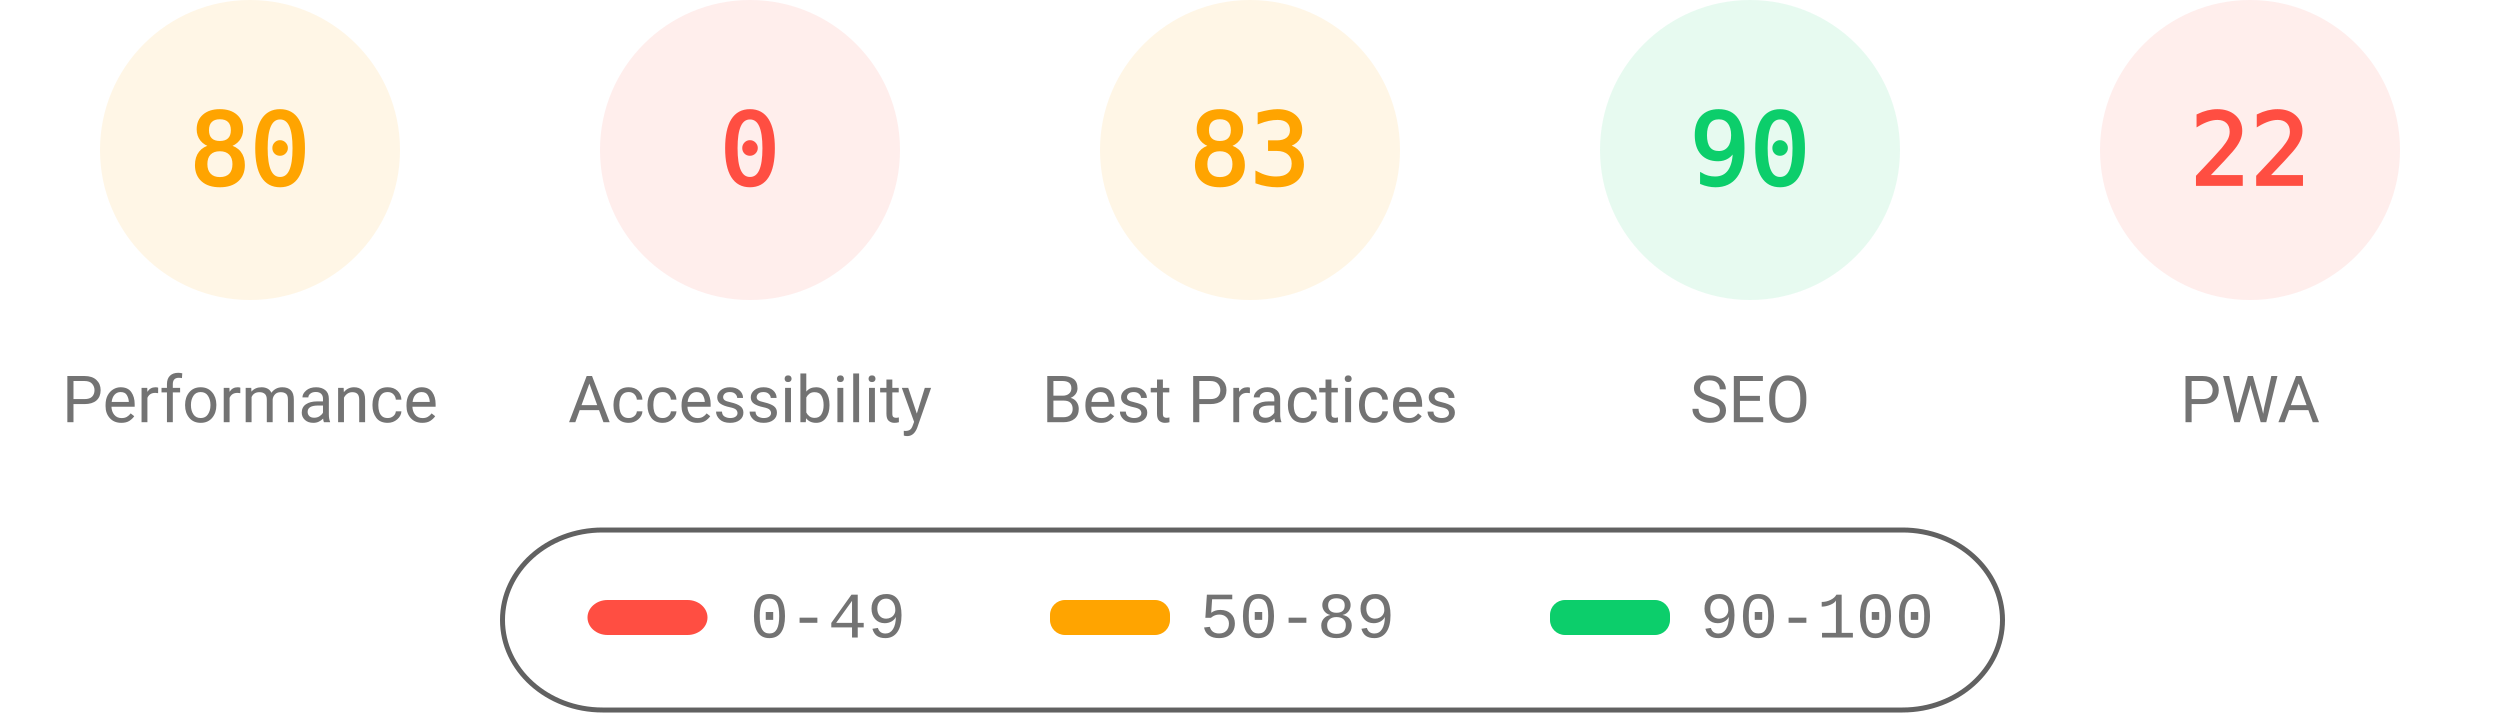
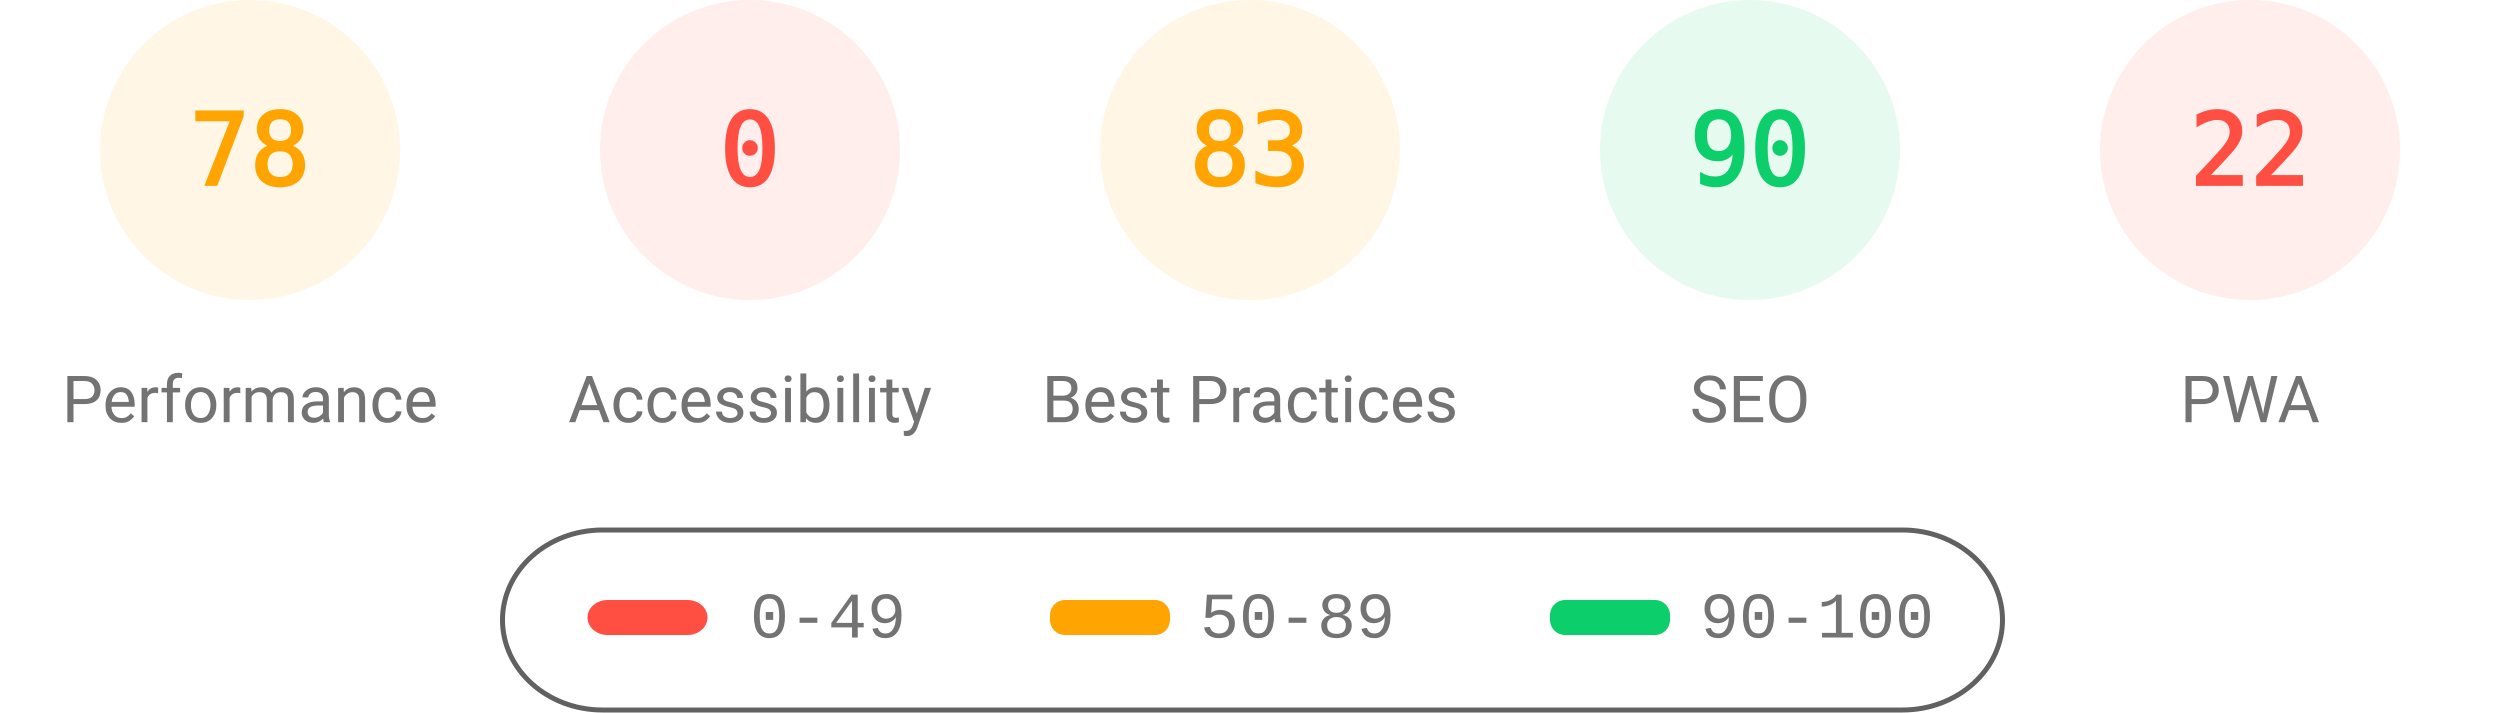
<svg xmlns="http://www.w3.org/2000/svg" fill="none" width="1000" height="285">
  <style>.gauge-base{opacity:.1}.gauge-arc{fill:none;animation-delay:250ms;stroke-linecap:round;transform:rotate(-90deg);transform-origin:100px 60px;animation:load-gauge 1s ease forwards}.guage-text{font-size:40px;font-family:monospace;text-align:center}.guage-red{color:#ff4e42;fill:#ff4e42;stroke:#ff4e42}.guage-orange{color:#ffa400;fill:#ffa400;stroke:#ffa400}.guage-green{color:#0cce6b;fill:#0cce6b;stroke:#0cce6b}.guage-undefined{color:#5c5c5c;fill:#5c5c5c;stroke:#5c5c5c}.guage-title{color:#737373;fill:#737373;stroke:none;font-size:26px;line-height:26px;font-family:Roboto,Halvetica,Arial,sans-serif}@keyframes load-gauge{from{stroke-dasharray:0 352.858}}</style>
  <svg class="guage-div guage-perf guage-orange" viewBox="0 0 200 200" width="200" height="200">
    <circle class="gauge-base" r="56" cx="100" cy="60" stroke-width="8" />
-     <circle class="gauge-arc guage-arc-1" r="56" cx="100" cy="60" stroke-width="8" style="stroke-dasharray:281.486,351.858" />
-     <text class="guage-text" x="100" y="60" alignment-baseline="central" dominant-baseline="central" text-anchor="middle">80</text>
+     <circle class="gauge-arc guage-arc-1" r="56" cx="100" cy="60" stroke-width="8" style="stroke-dasharray:274.449,351.858" />
+     <text class="guage-text" x="100" y="60" alignment-baseline="central" dominant-baseline="central" text-anchor="middle">78</text>
    <text class="guage-title" x="100" y="160" alignment-baseline="central" dominant-baseline="central" text-anchor="middle">Performance</text>
  </svg>
  <svg class="guage-div guage-acc guage-red" viewBox="0 0 200 200" width="200" height="200" x="200">
    <circle class="gauge-base" r="56" cx="100" cy="60" stroke-width="8" />
    <circle class="gauge-arc guage-arc-2" r="56" cx="100" cy="60" stroke-width="8" style="stroke-dasharray:0,351.858" />
    <text class="guage-text" x="100" y="60" alignment-baseline="central" dominant-baseline="central" text-anchor="middle">0</text>
    <text class="guage-title" x="100" y="160" alignment-baseline="central" dominant-baseline="central" text-anchor="middle">Accessibility</text>
  </svg>
  <svg class="guage-div guage-best guage-orange" viewBox="0 0 200 200" width="200" height="200" x="400">
    <circle class="gauge-base" r="56" cx="100" cy="60" stroke-width="8" />
    <circle class="gauge-arc guage-arc-3" r="56" cx="100" cy="60" stroke-width="8" style="stroke-dasharray:292.042,351.858" />
    <text class="guage-text" x="100" y="60" alignment-baseline="central" dominant-baseline="central" text-anchor="middle">83</text>
    <text class="guage-title" x="100" y="160" alignment-baseline="central" dominant-baseline="central" text-anchor="middle">Best Practices</text>
  </svg>
  <svg class="guage-div guage-seo guage-green" viewBox="0 0 200 200" width="200" height="200" x="600">
    <circle class="gauge-base" r="56" cx="100" cy="60" stroke-width="8" />
    <circle class="gauge-arc guage-arc-4" r="56" cx="100" cy="60" stroke-width="8" style="stroke-dasharray:316.672,351.858" />
    <text class="guage-text" x="100" y="60" alignment-baseline="central" dominant-baseline="central" text-anchor="middle">90</text>
    <text class="guage-title" x="100" y="160" alignment-baseline="central" dominant-baseline="central" text-anchor="middle">SEO</text>
  </svg>
  <svg class="guage-div guage-pwa guage-red" viewBox="0 0 200 200" width="200" height="200" x="800">
    <circle class="gauge-base" r="56" cx="100" cy="60" stroke-width="8" />
    <circle class="gauge-arc guage-arc-4" r="56" cx="100" cy="60" stroke-width="8" style="stroke-dasharray:77.409,351.858" />
    <text class="guage-text" x="100" y="60" alignment-baseline="central" dominant-baseline="central" text-anchor="middle">22</text>
    <text class="guage-title" x="100" y="160" alignment-baseline="central" dominant-baseline="central" text-anchor="middle">PWA</text>
  </svg>
  <svg width="604" height="76" x="200" y="210">
    <path fill="none" id="canvas_background" d="M-1-1h604v80H-1z" />
    <rect fill-opacity="0" stroke="#616161" stroke-width="2" rx="40" id="svg_2" height="72" width="600" y="2" x="1" fill="#000" />
    <rect stroke="#000" rx="8" id="svg_3" height="14" width="48" y="30" x="35" stroke-opacity="null" stroke-width="0" fill="#ff4e42" />
    <rect stroke="#000" rx="6" id="svg_4" height="14" width="48" y="30" x="220" stroke-opacity="null" stroke-width="0" fill="#ffa400" />
    <rect stroke="#000" rx="6" id="svg_5" height="14" width="48" y="30" x="420" stroke-opacity="null" stroke-width="0" fill="#0cce6b" />
    <text xml:space="preserve" text-anchor="start" font-family="'Courier New', Courier, monospace" font-size="26" id="svg_6" y="45" x="100" stroke-opacity="null" stroke-width="0" stroke="#000" fill="#737373">0-49</text>
    <text xml:space="preserve" text-anchor="start" font-family="'Courier New', Courier, monospace" font-size="26" id="svg_7" y="45" x="280" stroke-opacity="null" stroke-width="0" stroke="#000" fill="#737373">50-89</text>
    <text xml:space="preserve" text-anchor="start" font-family="'Courier New', Courier, monospace" font-size="26" id="svg_8" y="45" x="480" stroke-opacity="null" stroke-width="0" stroke="#000" fill="#737373">90-100</text>
  </svg>
</svg>
